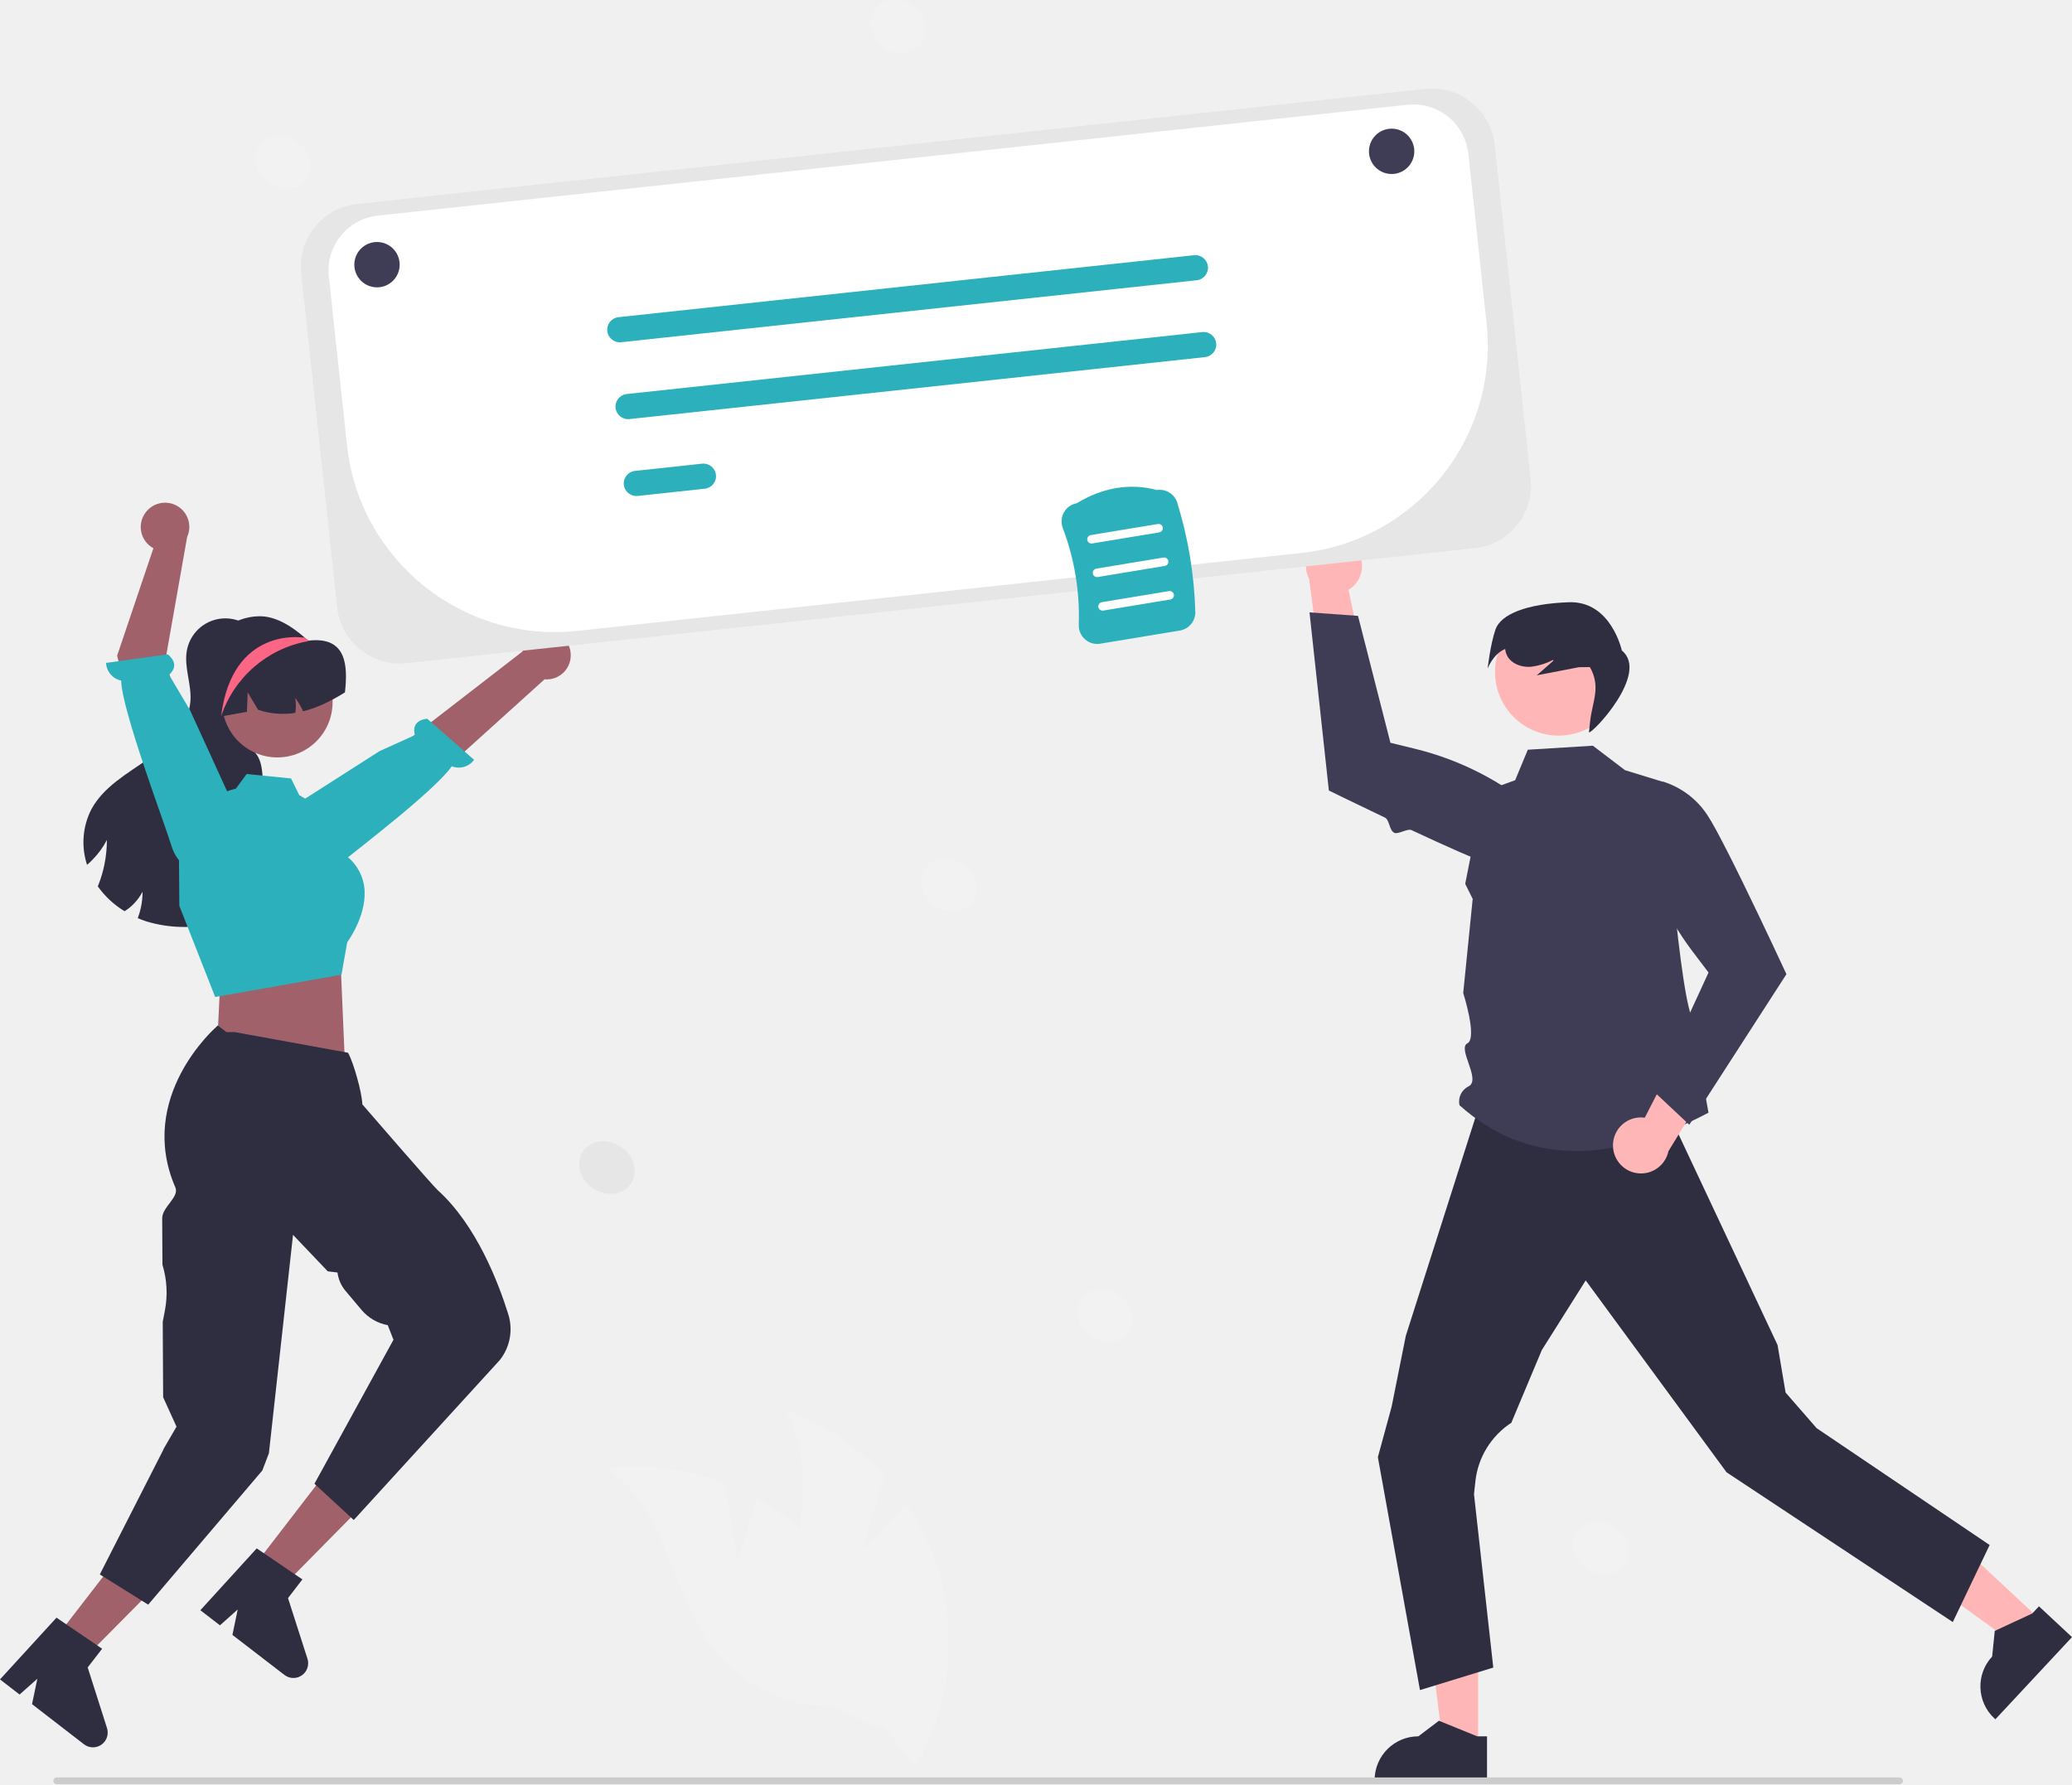
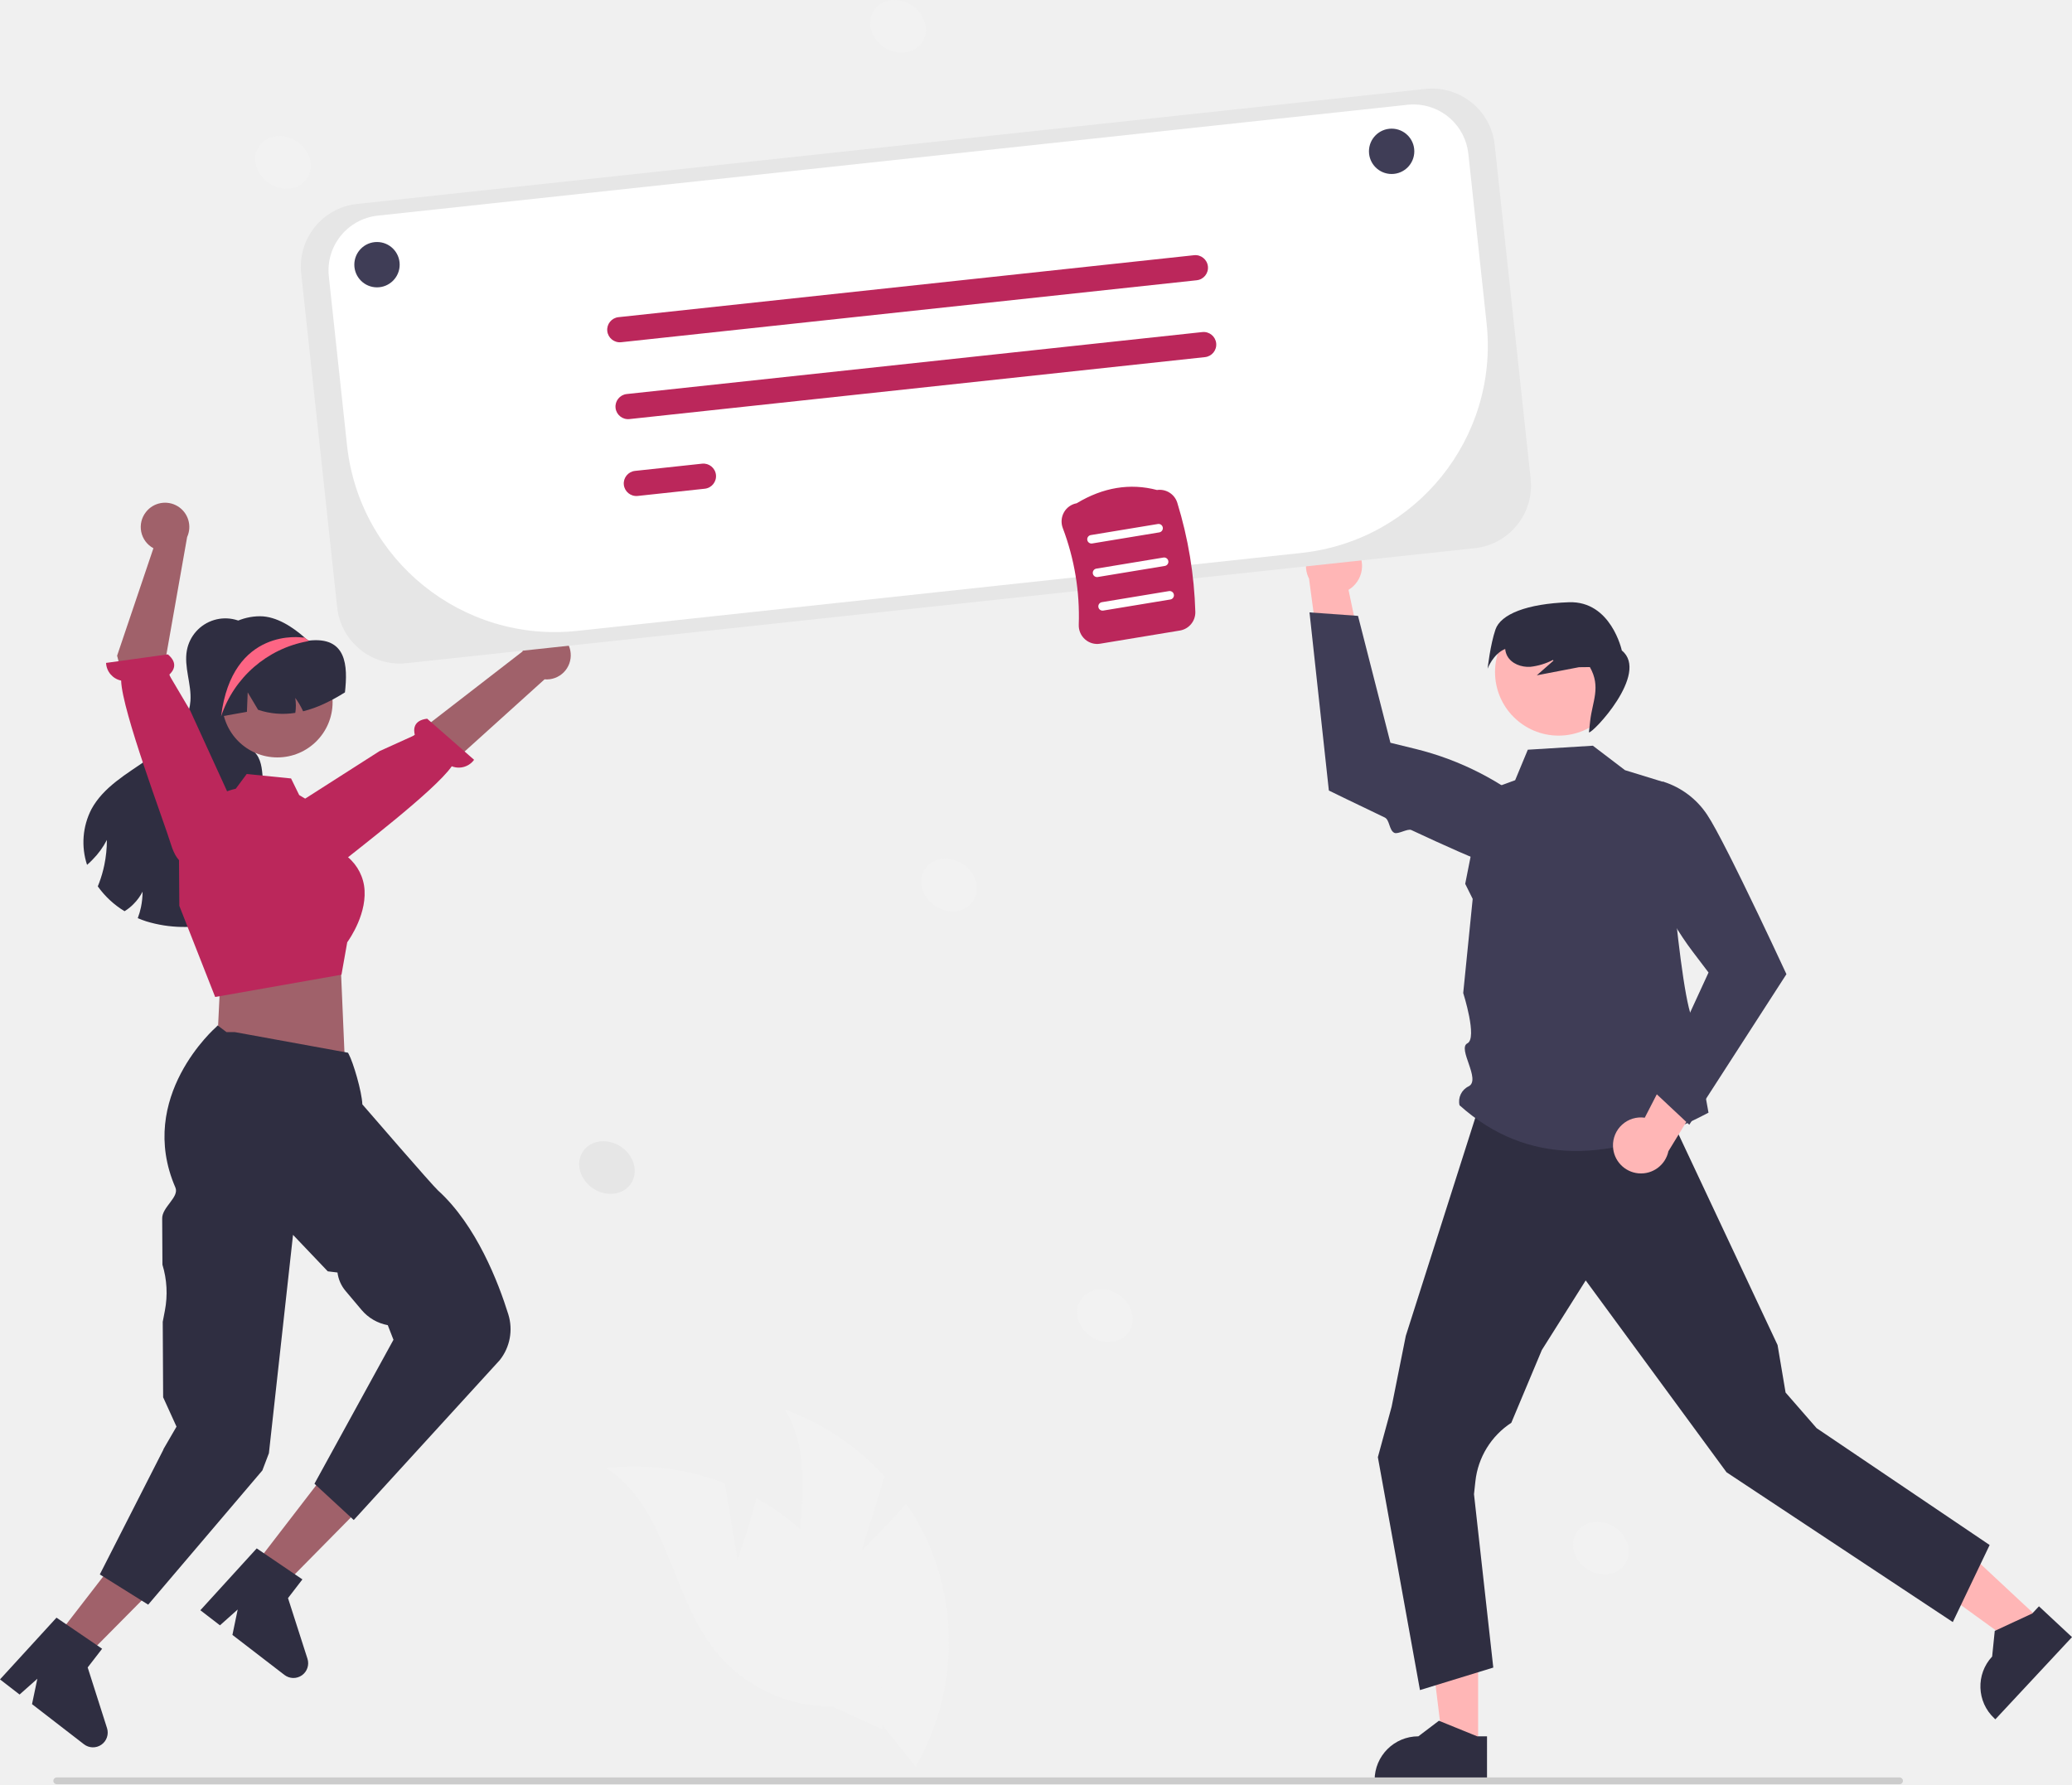
<svg xmlns="http://www.w3.org/2000/svg" id="currentIllo" data-name="Layer 1" width="731.077" height="629.614" viewBox="0 0 731.077 629.614" class="injected-svg DownloadModal__ImageFile-sc-p17csy-5 iIfSkb grid_media">
  <path d="M538.567,682.174l7.985-26.005A87.77,87.77,0,0,0,511.468,632.663c13.124,21.743.407,50.108,5.706,74.946a52.794,52.794,0,0,0,28.277,35.978l12.117,15.014a88.466,88.466,0,0,0,6.502-73.787,85.453,85.453,0,0,0-9.894-19.018C546.976,674.261,538.567,682.174,538.567,682.174Z" transform="translate(-234.4615 -135.193)" fill="#f2f2f2" />
  <path d="M494.662,685.496,490.211,658.66a87.77,87.77,0,0,0-41.885-5.392c21.444,13.608,22.711,44.667,38.532,64.535A52.794,52.794,0,0,0,528.213,737.394l17.541,8.034a88.466,88.466,0,0,0-27.088-68.942,85.453,85.453,0,0,0-17.337-12.609C498.659,674.664,494.662,685.496,494.662,685.496Z" transform="translate(-234.4615 -135.193)" fill="#f2f2f2" />
  <polygon points="521.537 616.734 509.237 616.733 503.386 569.293 521.539 569.294 521.537 616.734" fill="#ffb6b6" />
  <path d="M759.135,763.849l-39.658-.001v-.502a15.437,15.437,0,0,1,15.436-15.436h.001l7.244-5.496,13.516,5.497,3.462 0Z" transform="translate(-234.4615 -135.193)" fill="#2f2e41" />
  <polygon points="720.217 571.872 711.831 580.869 673.137 552.804 685.514 539.526 720.217 571.872" fill="#ffb6b6" />
  <path d="M965.538,712.899l-27.04,29.01-.367-.342a15.437,15.437,0,0,1-.768-21.816l.001-.001.919-9.046,13.236-6.14,2.36-2.532Z" transform="translate(-234.4615 -135.193)" fill="#2f2e41" />
  <path d="M936.479,680.403l-13,27.189L843.65,654.738l-11.613-15.823-38.079-51.882-15.479,24.561-10.771,25.675,0,0a28.302,28.302,0,0,0-12.675,20.654l-.493,4.546,6.806,61.182-25.868,7.943-14.856-82.19,4.856-17.81,5-25,25.174-79h67.364l38.638,82.242,2.824,16.758,10.955,12.573Z" transform="translate(-234.4615 -135.193)" fill="#2f2e41" />
  <path d="M796.483,398.341l11.34,8.635,13.676,4.203s5.654,79.528,10.748,84.623.5,5.231,1.524,11.849,3.512,20.184,3.512,20.184c-34.387,18.203-64.032,18.691-87.845-2.609a5.931,5.931,0,0,1,3.236-6.695c4.432-2.352-4.086-13.328-.464-15.163s-1.472-17.755-1.472-17.755l3.342-33.216-2.64-5.31,6.443-32.489,11.18-4.083,4.466-10.76Z" transform="translate(-234.4615 -135.193)" fill="#3f3d56" />
  <path d="M803.587,539.69a9.83,9.83,0,0,1,11.207-10.08l15.982-31.064,8.904,15.82L823.139,541.439a9.884,9.884,0,0,1-19.551-1.749Z" transform="translate(-234.4615 -135.193)" fill="#ffb6b6" />
  <path d="M830.502,532.091l34.278-53.127-.113-.244c-.129-.28-7.892-17.045-15.413-32.4-1.158-2.365-2.311-4.696-3.429-6.928q-.724-1.445-1.426-2.83c-3.159-6.228-5.919-11.375-7.566-13.82a29.015,29.015,0,0,0-15.375-11.664l-.159-.041-.151.063a14.724,14.724,0,0,0-8.763,16.198,104.296,104.296,0,0,0,19.353,43.755l5.557,7.325-19.312,41.985Z" transform="translate(-234.4615 -135.193)" fill="#3f3d56" />
  <path d="M712.628,328.445a9.83,9.83,0,0,1-2.359,14.888l7.146,34.195-16.879-6.683-4.198-31.448A9.884,9.884,0,0,1,712.628,328.445Z" transform="translate(-234.4615 -135.193)" fill="#ffb6b6" />
  <path d="M696.505,351.296l6.826,62.857.242.119c.199.098,8.847,4.339,19.461,9.391,1.791.852,1.534,4.543,3.405,5.426,1.289.608,4.693-1.597,5.996-.988,11.602,5.426,23.334,10.702,28.01,12.131a29.015,29.015,0,0,0,19.289-.621l.149-.068.078-.144a14.724,14.724,0,0,0-3.392-18.101A104.296,104.296,0,0,0,733.982,399.492l-8.929-2.191-11.436-44.776Z" transform="translate(-234.4615 -135.193)" fill="#3f3d56" />
  <circle cx="549.931" cy="237.156" r="22.431" fill="#ffb6b6" />
  <path d="M762.123,357.318c1.845-5.367,11.027-9.089,25.914-9.606S806.699,364.738,806.699,364.738c9.938,8.062-10.612,29.645-11.606,28.868l.447-4.055c.74-6.717,3.885-11.958-.115-18.958l-3.841.044q-7.441,1.431-14.882,2.862l5.873-5.171-.166-.256a22.726,22.726,0,0,1-8.017,2.434c-3.157.186-6.607-1.071-8.119-3.848a6.466,6.466,0,0,1-.725-2.46c-4.257,1.701-6.203,6.948-6.203,6.948S760.278,362.685,762.123,357.318Z" transform="translate(-234.4615 -135.193)" fill="#2f2e41" />
  <path d="M324.835,358.664a12.015,12.015,0,0,0-.981-1.099c.085-.117.171-.245.256-.363Z" transform="translate(-234.4615 -135.193)" fill="#2f2e41" />
  <path d="M329.197,448.88c-3.669,6.517-10.997,10.154-18.261,11.936a45.628,45.628,0,0,1-24.821-.48c-1.024-.331-2.048-.715-3.04-1.141a26.191,26.191,0,0,0,1.131-3.893,26.702,26.702,0,0,0,.555-5.45,17.207,17.207,0,0,1-3.104,4.277,15.695,15.695,0,0,1-3.253,2.613,31.947,31.947,0,0,1-9.44-8.768c.16-.395.32-.789.469-1.184a42.552,42.552,0,0,0,1.835-6.336,43.324,43.324,0,0,0,.907-8.864,27.851,27.851,0,0,1-5.056,6.954,22.669,22.669,0,0,1-1.941,1.845,25.523,25.523,0,0,1,1.536-19.637c4.224-7.808,12.416-12.448,19.711-17.493,7.306-5.045,14.613-11.872,15.231-20.735.416-5.984-2.357-11.978-1.248-17.866a13.804,13.804,0,0,1,23.445-7.093c-4.139,5.866-8.256,11.936-9.93,18.911-1.707,7.104-.309,15.434,5.291,20.138,1.92,1.621,4.277,2.773,5.76,4.8,1.973,2.688,1.984,6.272,2.304,9.578.64,6.432,2.741,12.618,3.872,18.986C332.291,436.336,332.355,443.237,329.197,448.88Z" transform="translate(-234.4615 -135.193)" fill="#2f2e41" />
  <polygon points="19.519 578.195 29.254 585.716 62.898 551.747 48.53 540.646 19.519 578.195" fill="#a0616a" />
  <path d="M254.395,706.039l16.098,10.972-5.094,6.593,6.823,21.409a5.204,5.204,0,0,1-8.141,5.699l-18.32-14.156,1.881-8.961-6.272,5.569-6.907-5.337Z" transform="translate(-234.4615 -135.193)" fill="#2f2e41" />
  <path d="M303.369,377.614a23.236,23.236,0,1,0,39.966-16.117l-.112-.111c-.186-.195-.372-.39-.567-.576a.009.009,0,0,1-.009-.009c-.242-.223-.483-.446-.734-.66-4.09-3.588-9.837-7.482-15.702-7.482C313.375,352.659,303.369,364.778,303.369,377.614Z" transform="translate(-234.4615 -135.193)" fill="#2f2e41" />
  <path d="M435.811,365.681a8.511,8.511,0,0,1-9.217,9.24l-57.538,51.951-9.902-15.638,59.672-46.149a8.557,8.557,0,0,1,16.985.596Z" transform="translate(-234.4615 -135.193)" fill="#a0616a" />
-   <path d="M344.465,442.554s2.141,3.954,9.454-2.151c5.854-4.888,33.903-26.107,39.945-34.803a6.686,6.686,0,0,0,7.872-2.286L385.18,388.814c-4.954.57-4.847,3.898-4.332,5.787l-12.489,5.658-32.25,20.61,6.756,18.854Z" transform="translate(-234.4615 -135.193)" fill="#2cb1bc" />
+   <path d="M344.465,442.554s2.141,3.954,9.454-2.151c5.854-4.888,33.903-26.107,39.945-34.803a6.686,6.686,0,0,0,7.872-2.286L385.18,388.814c-4.954.57-4.847,3.898-4.332,5.787l-12.489,5.658-32.25,20.61,6.756,18.854Z" transform="translate(-234.4615 -135.193)" fill="#bb275b" />
  <polygon points="78.761 343.789 77.555 349.532 76.531 370.716 121.615 373.194 120.215 340.612 115.845 333.432 78.761 343.789" fill="#a0616a" />
  <circle cx="97.868" cy="247.797" r="19.484" fill="#a0616a" />
-   <path d="M297.738,454.858l-.12-16.196a25.776,25.776,0,0,1,19.962-25.124l.074-.017,3.853-5.191,15.653,1.566,2.869,5.864,11.343,6.754,4.367,14.039a16.602,16.602,0,0,1,7.174,11.119c1.483,9.471-5.148,18.946-5.937,20.033l-2.032,11.446-44.21,7.801-.359.045Z" transform="translate(-234.4615 -135.193)" fill="#2cb1bc" />
+   <path d="M297.738,454.858l-.12-16.196a25.776,25.776,0,0,1,19.962-25.124l.074-.017,3.853-5.191,15.653,1.566,2.869,5.864,11.343,6.754,4.367,14.039a16.602,16.602,0,0,1,7.174,11.119c1.483,9.471-5.148,18.946-5.937,20.033l-2.032,11.446-44.21,7.801-.359.045Z" transform="translate(-234.4615 -135.193)" fill="#bb275b" />
  <path d="M356.173,379.517a66.428,66.428,0,0,1-7.061,3.893,40.632,40.632,0,0,1-7.701,2.784,26.617,26.617,0,0,0-2.773-4.725,17.184,17.184,0,0,1,.021,5.28,27.507,27.507,0,0,1-13.13-1.077l-3.669-6.154-.277,6.869c-3.04.555-6.069,1.077-9.109,1.621-.181.021-.363.064-.533.096-1.888-8.512.789-17.887,6.741-23.562a21.445,21.445,0,0,1,22.527-4.373c.48.192.971.405,1.44.629a.01.01,0,0,0,.011.011c.277.139.512.469.821.437C356.791,359.762,357.218,370.087,356.173,379.517Z" transform="translate(-234.4615 -135.193)" fill="#2f2e41" />
  <polygon points="89.297 553.071 99.047 560.572 132.623 526.535 118.233 515.464 89.297 553.071" fill="#a0616a" />
  <path d="M325.042,681.594,341.162,692.533l-5.081,6.603,6.866,21.395a5.204,5.204,0,0,1-8.129,5.715l-18.349-14.119,1.863-8.965-6.261,5.581-6.918-5.323Z" transform="translate(-234.4615 -135.193)" fill="#2f2e41" />
  <path d="M292.12,646.722l-0-.127,4.621-7.963-4.718-10.365-.142-26.631.765-3.998a33.632,33.632,0,0,0-.872-16.158l0,0-.086-16.21c-.166-4.061,6.125-7.632,4.658-11.018-13.866-31.999,14.16-56.41,14.349-56.606l.573-.595,3.107,2.354,2.958.004,39.912,7.273.288.537c1.57,2.944,4.599,13.093,4.779,17.686,1.989,2.303,24.647,28.521,26.661,30.343,13.611,12.315,21.404,32.698,24.837,43.753a17.555,17.555,0,0,1-3.006,16.143L359.276,671.582l-13.866-12.8,27.881-50.805-2.01-5.155a15.843,15.843,0,0,1-9.237-5.366l-5.646-6.701a12.529,12.529,0,0,1-2.86-6.517l-3.424-.412L337.851,570.95l-8.508,77.052-2.313,6.087-40.284,47.359L269.679,690.781Z" transform="translate(-234.4615 -135.193)" fill="#2f2e41" />
  <path d="M285.968,315.87a8.511,8.511,0,0,0,2.623,12.785l-12.809,37.922,10.46,40.187,16.866-7.625-10.408-30.312,7.787-44.122a8.557,8.557,0,0,0-14.519-8.835Z" transform="translate(-234.4615 -135.193)" fill="#a0616a" />
-   <path d="M301.407,439.876s-3.961,2.127-6.716-6.992c-2.206-7.301-17.216-46.94-17.486-57.526a6.686,6.686,0,0,1-5.321-6.236l21.8-3.017c3.825,3.198,1.908,5.92.439,7.215l7.425,12.577,15.519,33.953L304.297,438.389Z" transform="translate(-234.4615 -135.193)" fill="#2cb1bc" />
+   <path d="M301.407,439.876s-3.961,2.127-6.716-6.992c-2.206-7.301-17.216-46.94-17.486-57.526a6.686,6.686,0,0,1-5.321-6.236l21.8-3.017c3.825,3.198,1.908,5.92.439,7.215l7.425,12.577,15.519,33.953L304.297,438.389Z" transform="translate(-234.4615 -135.193)" fill="#bb275b" />
  <path d="M312.468,388.005A39.634,39.634,0,0,1,342.982,361.488c.028-.009.121-.046.242-.102.074-.047.167-.093.26-.139-.279-.158-.548-.297-.827-.437a.009.009,0,0,1-.009-.009c-.242-.223-.483-.446-.734-.66l-.706.028S316.381,356.237,312.468,388.005Z" transform="translate(-234.4615 -135.193)" fill="#fd6584" />
  <ellipse cx="624.318" cy="599.483" rx="8.857" ry="10.195" transform="translate(-455.0757 652.0179) rotate(-56.36398)" fill="#f2f2f2" />
  <ellipse cx="569.318" cy="447.483" rx="8.857" ry="10.195" transform="translate(-353.0592 538.4215) rotate(-56.36398)" fill="#f2f2f2" />
  <ellipse cx="799.318" cy="681.483" rx="8.857" ry="10.195" transform="translate(-445.2818 834.2972) rotate(-56.36398)" fill="#f2f2f2" />
  <ellipse cx="334.318" cy="192.483" rx="8.857" ry="10.195" transform="translate(-245.583 229.0152) rotate(-56.36398)" fill="#f2f2f2" />
  <ellipse cx="551.318" cy="144.483" rx="8.857" ry="10.195" transform="translate(-108.8191 388.2715) rotate(-56.36398)" fill="#f2f2f2" />
  <ellipse cx="448.618" cy="547.197" rx="8.857" ry="10.195" transform="translate(-489.9215 482.4108) rotate(-56.36398)" fill="#e6e6e6" />
  <path d="M904.729,764.807h-650.294a1.191,1.191,0,0,1,0-2.381h650.294a1.191,1.191,0,0,1,0,2.381Z" transform="translate(-234.4615 -135.193)" fill="#ccc" />
  <path d="M375.47,369.355a22.24,22.24,0,0,1-22.045-19.831L340.73,231.618a22.23,22.23,0,0,1,19.701-24.455l376.954-40.588a22.23,22.23,0,0,1,24.456,19.7L774.536,304.181a22.231,22.231,0,0,1-19.701,24.456l-.054-.497.054.497L377.881,369.225A22.494,22.494,0,0,1,375.47,369.355Z" transform="translate(-234.4615 -135.193)" fill="#e6e6e6" />
  <path d="M733.233,172.048a19.852,19.852,0,0,0-2.12.114L367.749,211.287a19.459,19.459,0,0,0-17.264,21.431l6.419,59.615a73.811,73.811,0,0,0,81.29,65.486L693.699,330.308A73.587,73.587,0,0,0,758.986,249.265l-6.443-59.838a19.463,19.463,0,0,0-19.31-17.378Z" transform="translate(-234.4615 -135.193)" fill="#fff" />
-   <path d="M656.714,234.09l-203.088,21.867a4.444,4.444,0,1,1-.952-8.838l203.088-21.867a4.444,4.444,0,1,1,.952,8.838Z" transform="translate(-234.4615 -135.193)" fill="#2cb1bc" />
-   <path d="M659.634,261.213l-203.088,21.867a4.444,4.444,0,0,1-.952-8.838l203.088-21.867a4.444,4.444,0,0,1,.952,8.838Z" transform="translate(-234.4615 -135.193)" fill="#2cb1bc" />
-   <path d="M483.133,307.654l-23.667,2.548a4.444,4.444,0,0,1-.952-8.838l23.667-2.548a4.444,4.444,0,1,1,.952,8.838Z" transform="translate(-234.4615 -135.193)" fill="#2cb1bc" />
+   <path d="M656.714,234.09l-203.088,21.867a4.444,4.444,0,1,1-.952-8.838l203.088-21.867a4.444,4.444,0,1,1,.952,8.838Z" transform="translate(-234.4615 -135.193)" fill="#bb275b" />
+   <path d="M659.634,261.213l-203.088,21.867a4.444,4.444,0,0,1-.952-8.838l203.088-21.867a4.444,4.444,0,0,1,.952,8.838Z" transform="translate(-234.4615 -135.193)" fill="#bb275b" />
+   <path d="M483.133,307.654l-23.667,2.548a4.444,4.444,0,0,1-.952-8.838l23.667-2.548a4.444,4.444,0,1,1,.952,8.838Z" transform="translate(-234.4615 -135.193)" fill="#bb275b" />
  <circle cx="133.018" cy="93.4" r="8" fill="#3f3d56" />
  <circle cx="491.018" cy="53.4" r="8" fill="#3f3d56" />
-   <path d="M617.323,360.829a6.587,6.587,0,0,1-2.236-5.196,87.659,87.659,0,0,0-5.63-34.077,6.587,6.587,0,0,1,.446-5.639,6.439,6.439,0,0,1,4.449-3.13c9.299-5.611,18.831-7.187,28.338-4.681a6.515,6.515,0,0,1,7.163,4.491,144.983,144.983,0,0,1,6.365,38.525,6.514,6.514,0,0,1-5.446,6.575l-28.133,4.648A6.438,6.438,0,0,1,617.323,360.829Z" transform="translate(-234.4615 -135.193)" fill="#2cb1bc" />
+   <path d="M617.323,360.829a6.587,6.587,0,0,1-2.236-5.196,87.659,87.659,0,0,0-5.63-34.077,6.587,6.587,0,0,1,.446-5.639,6.439,6.439,0,0,1,4.449-3.13c9.299-5.611,18.831-7.187,28.338-4.681a6.515,6.515,0,0,1,7.163,4.491,144.983,144.983,0,0,1,6.365,38.525,6.514,6.514,0,0,1-5.446,6.575l-28.133,4.648A6.438,6.438,0,0,1,617.323,360.829Z" transform="translate(-234.4615 -135.193)" fill="#bb275b" />
  <path d="M619.821,326.974l23.679-3.912a1.5,1.5,0,1,0-.489-2.96l-23.679,3.912a1.5,1.5,0,0,0,.489,2.96Z" transform="translate(-234.4615 -135.193)" fill="#fff" />
  <path d="M621.777,338.813l23.679-3.912a1.5,1.5,0,0,0-.489-2.96l-23.679,3.912a1.5,1.5,0,1,0,.489,2.96Z" transform="translate(-234.4615 -135.193)" fill="#fff" />
  <path d="M623.733,350.653l23.679-3.912a1.5,1.5,0,0,0-.489-2.96l-23.679,3.912a1.5,1.5,0,1,0,.489,2.96Z" transform="translate(-234.4615 -135.193)" fill="#fff" />
</svg>
